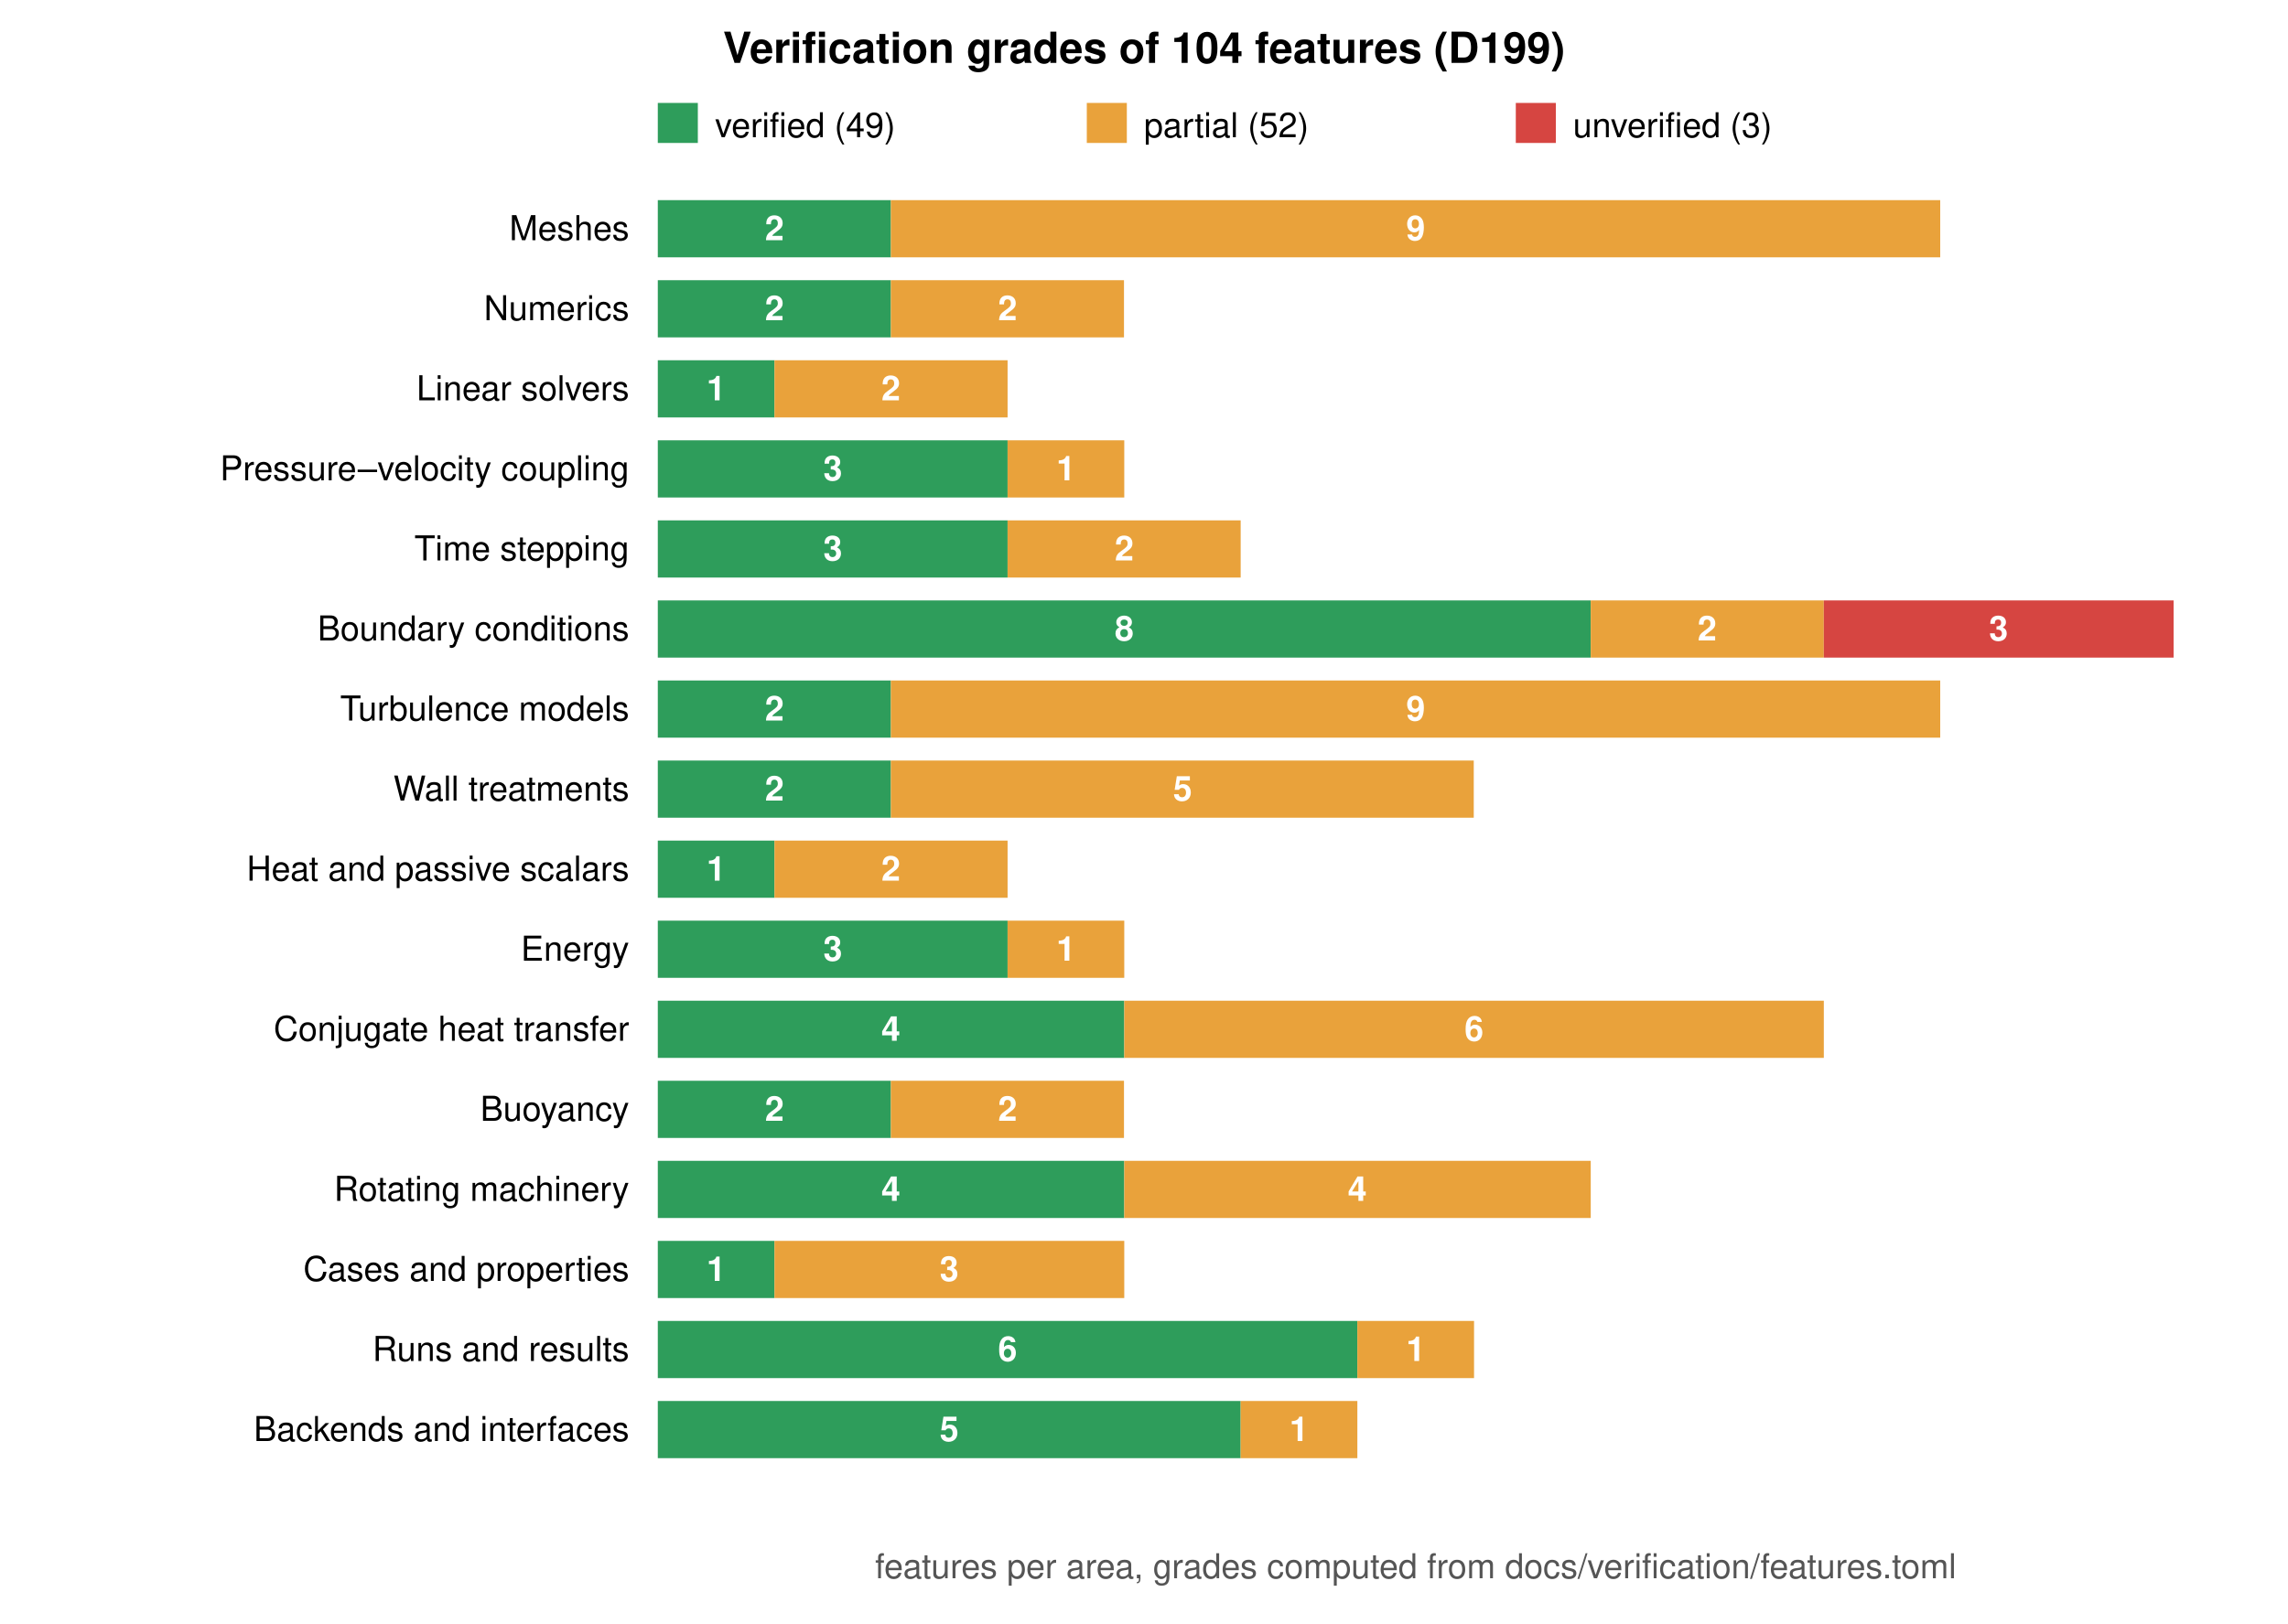
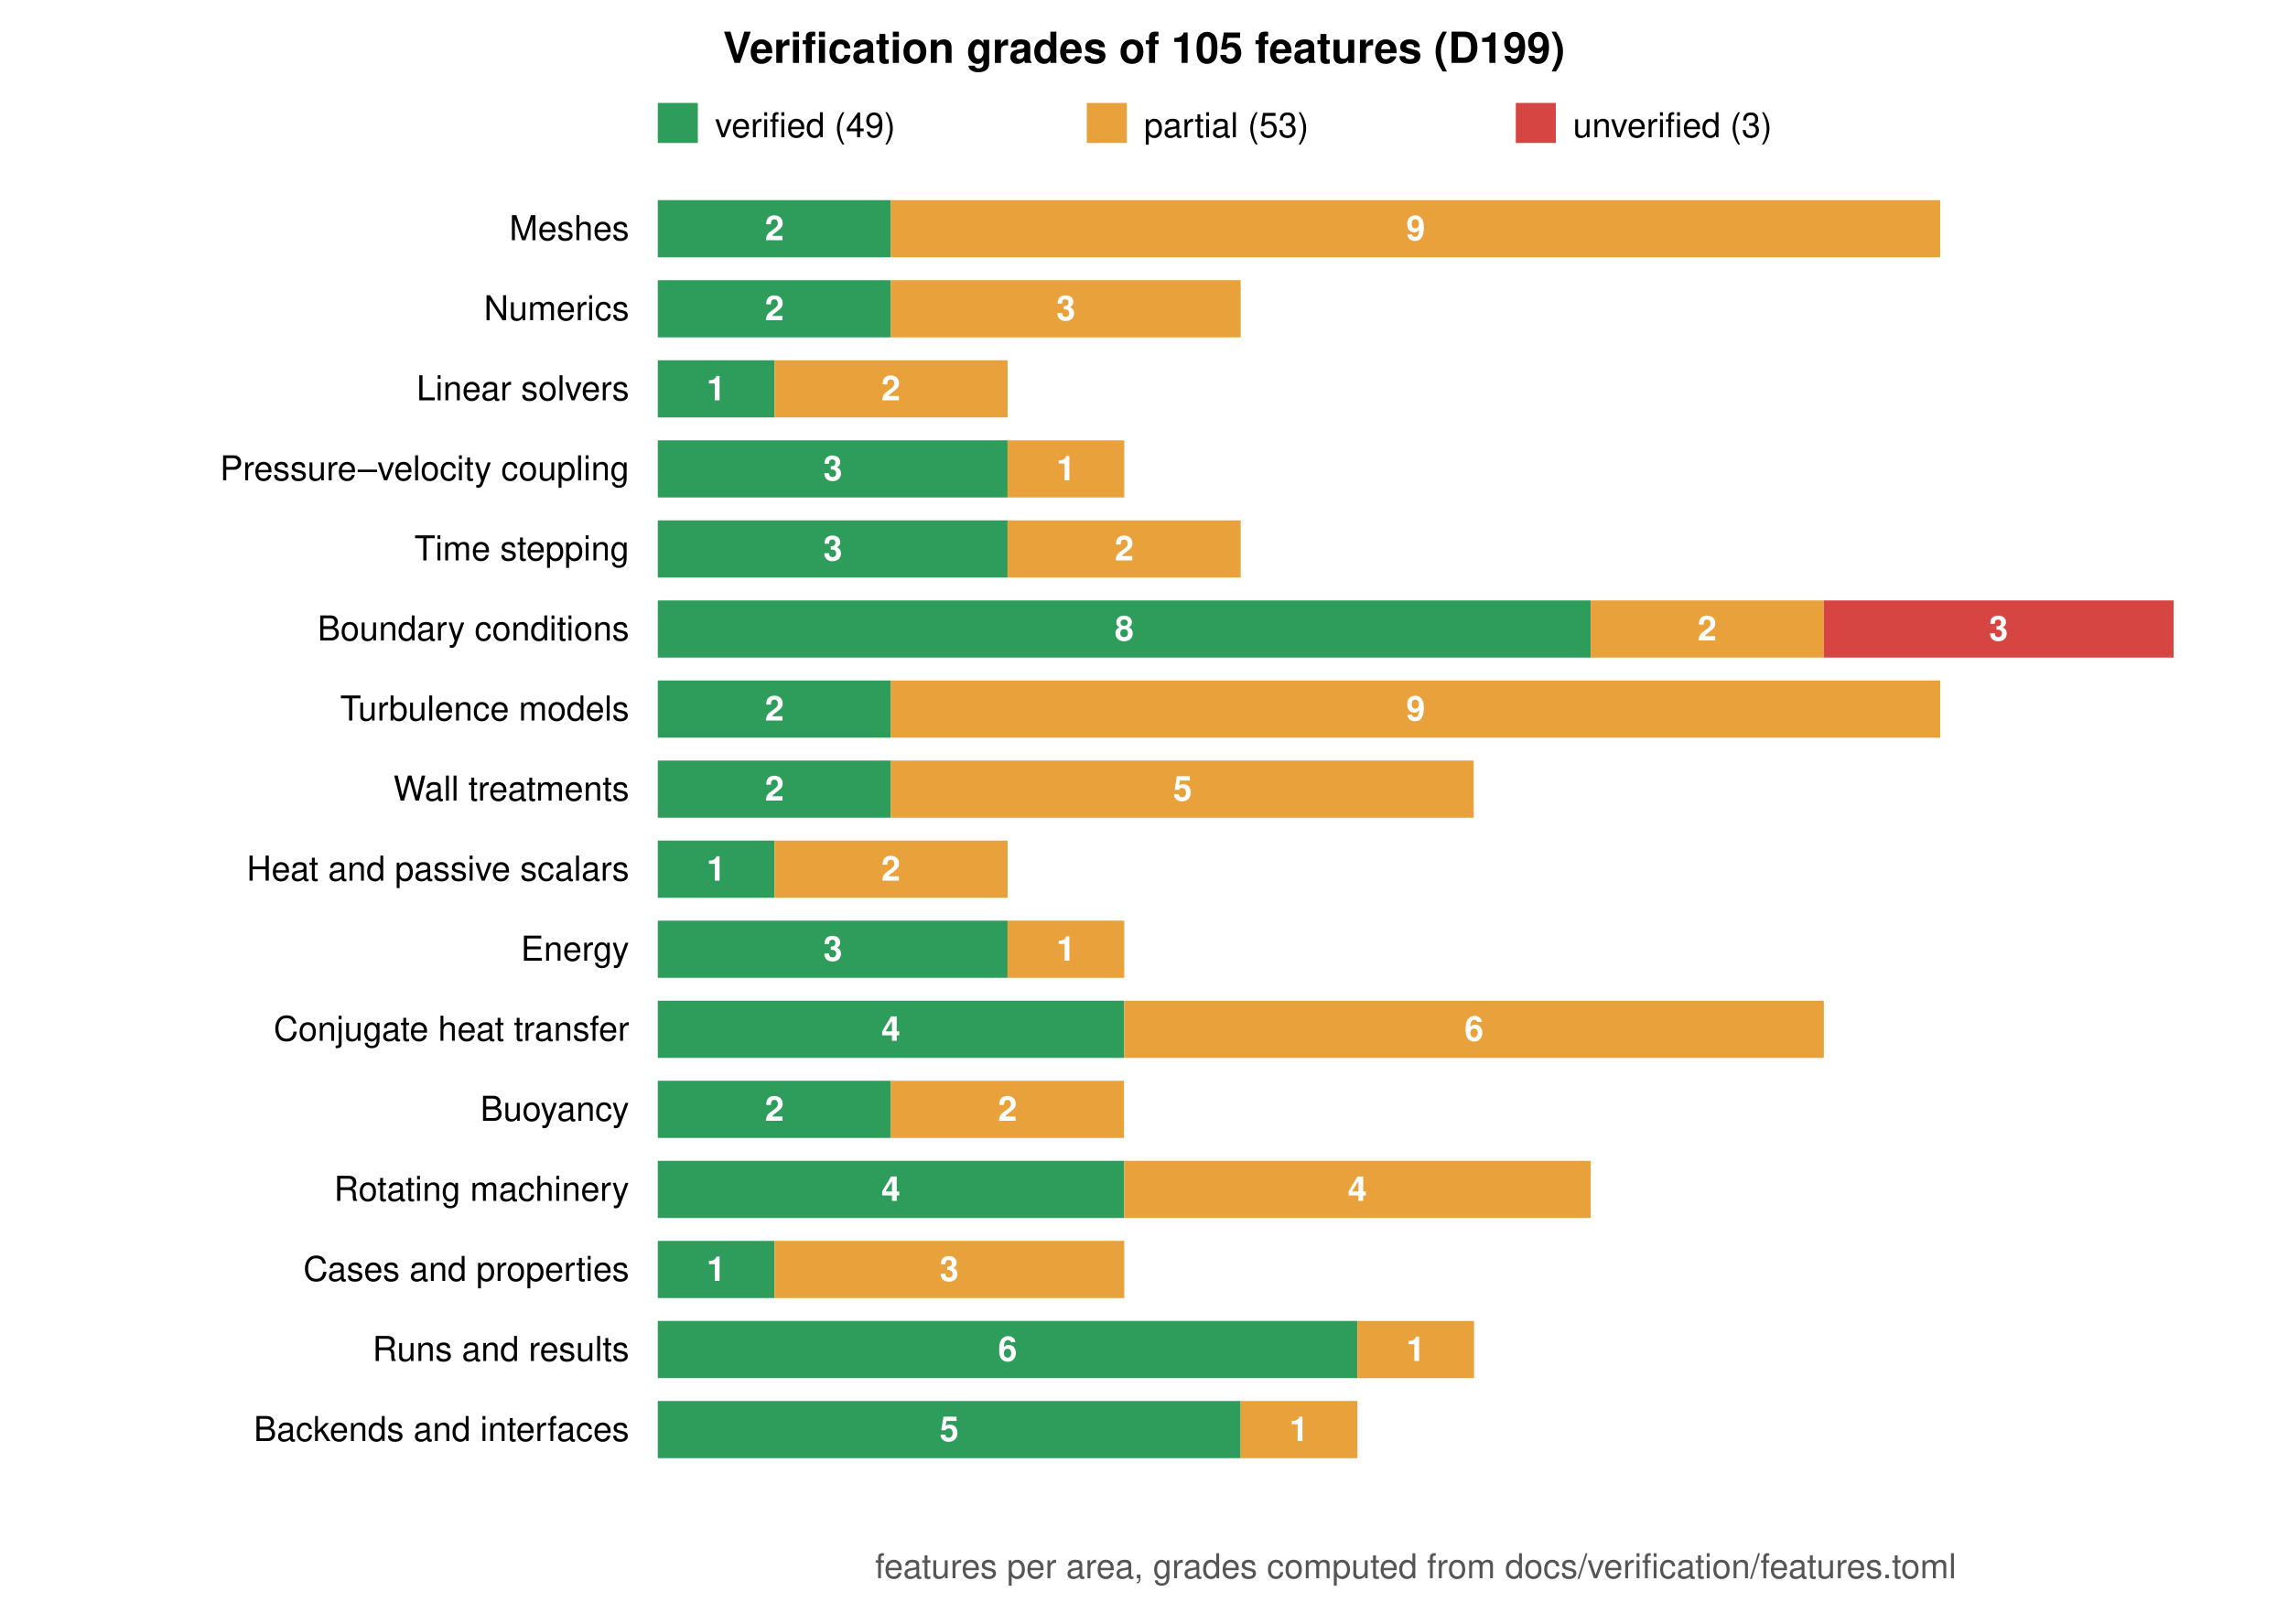
<svg xmlns="http://www.w3.org/2000/svg" viewBox="0 0 800 568" width="800" height="568" font-family="Helvetica, Arial, sans-serif" font-size="12">
  <rect width="800" height="568" fill="white" />
-   <text x="400.0" y="22" text-anchor="middle" font-size="15" font-weight="bold">Verification grades of 104 features (D199)</text>
+   <text x="400.0" y="22" text-anchor="middle" font-size="15" font-weight="bold">Verification grades of 105 features (D199)</text>
  <rect x="230" y="36" width="14" height="14" fill="#2e9d5b" />
  <text x="250" y="48">verified (49)</text>
  <rect x="380" y="36" width="14" height="14" fill="#e9a23b" />
-   <text x="400" y="48">partial (52)</text>
+   <text x="400" y="48">partial (53)</text>
  <rect x="530" y="36" width="14" height="14" fill="#d64541" />
  <text x="550" y="48">unverified (3)</text>
  <text x="220" y="84.0" text-anchor="end">Meshes</text>
  <rect x="230.0" y="70" width="81.5" height="20" fill="#2e9d5b" />
  <text x="270.8" y="84.0" text-anchor="middle" fill="white" font-weight="bold">2</text>
  <rect x="311.5" y="70" width="366.9" height="20" fill="#e9a23b" />
  <text x="495.0" y="84.0" text-anchor="middle" fill="white" font-weight="bold">9</text>
  <text x="220" y="112.0" text-anchor="end">Numerics</text>
  <rect x="230.0" y="98" width="81.5" height="20" fill="#2e9d5b" />
  <text x="270.8" y="112.0" text-anchor="middle" fill="white" font-weight="bold">2</text>
-   <rect x="311.5" y="98" width="81.5" height="20" fill="#e9a23b" />
-   <text x="352.3" y="112.0" text-anchor="middle" fill="white" font-weight="bold">2</text>
+   <rect x="311.5" y="98" width="122.3" height="20" fill="#e9a23b" />
+   <text x="372.7" y="112.0" text-anchor="middle" fill="white" font-weight="bold">3</text>
  <text x="220" y="140.0" text-anchor="end">Linear solvers</text>
  <rect x="230.0" y="126" width="40.8" height="20" fill="#2e9d5b" />
  <text x="250.4" y="140.0" text-anchor="middle" fill="white" font-weight="bold">1</text>
  <rect x="270.8" y="126" width="81.5" height="20" fill="#e9a23b" />
  <text x="311.5" y="140.0" text-anchor="middle" fill="white" font-weight="bold">2</text>
  <text x="220" y="168.0" text-anchor="end">Pressure–velocity coupling</text>
  <rect x="230.0" y="154" width="122.3" height="20" fill="#2e9d5b" />
  <text x="291.2" y="168.0" text-anchor="middle" fill="white" font-weight="bold">3</text>
  <rect x="352.3" y="154" width="40.8" height="20" fill="#e9a23b" />
  <text x="372.7" y="168.0" text-anchor="middle" fill="white" font-weight="bold">1</text>
  <text x="220" y="196.0" text-anchor="end">Time stepping</text>
  <rect x="230.0" y="182" width="122.3" height="20" fill="#2e9d5b" />
  <text x="291.2" y="196.0" text-anchor="middle" fill="white" font-weight="bold">3</text>
  <rect x="352.3" y="182" width="81.5" height="20" fill="#e9a23b" />
  <text x="393.1" y="196.0" text-anchor="middle" fill="white" font-weight="bold">2</text>
  <text x="220" y="224.0" text-anchor="end">Boundary conditions</text>
  <rect x="230.0" y="210" width="326.2" height="20" fill="#2e9d5b" />
  <text x="393.1" y="224.0" text-anchor="middle" fill="white" font-weight="bold">8</text>
  <rect x="556.2" y="210" width="81.5" height="20" fill="#e9a23b" />
  <text x="596.9" y="224.0" text-anchor="middle" fill="white" font-weight="bold">2</text>
  <rect x="637.7" y="210" width="122.3" height="20" fill="#d64541" />
  <text x="698.8" y="224.0" text-anchor="middle" fill="white" font-weight="bold">3</text>
  <text x="220" y="252.0" text-anchor="end">Turbulence models</text>
  <rect x="230.0" y="238" width="81.5" height="20" fill="#2e9d5b" />
  <text x="270.8" y="252.0" text-anchor="middle" fill="white" font-weight="bold">2</text>
  <rect x="311.5" y="238" width="366.9" height="20" fill="#e9a23b" />
  <text x="495.0" y="252.0" text-anchor="middle" fill="white" font-weight="bold">9</text>
  <text x="220" y="280.0" text-anchor="end">Wall treatments</text>
  <rect x="230.0" y="266" width="81.5" height="20" fill="#2e9d5b" />
  <text x="270.8" y="280.0" text-anchor="middle" fill="white" font-weight="bold">2</text>
  <rect x="311.5" y="266" width="203.8" height="20" fill="#e9a23b" />
  <text x="413.5" y="280.0" text-anchor="middle" fill="white" font-weight="bold">5</text>
  <text x="220" y="308.0" text-anchor="end">Heat and passive scalars</text>
  <rect x="230.0" y="294" width="40.8" height="20" fill="#2e9d5b" />
  <text x="250.4" y="308.0" text-anchor="middle" fill="white" font-weight="bold">1</text>
  <rect x="270.8" y="294" width="81.5" height="20" fill="#e9a23b" />
  <text x="311.5" y="308.0" text-anchor="middle" fill="white" font-weight="bold">2</text>
  <text x="220" y="336.0" text-anchor="end">Energy</text>
  <rect x="230.0" y="322" width="122.3" height="20" fill="#2e9d5b" />
  <text x="291.2" y="336.0" text-anchor="middle" fill="white" font-weight="bold">3</text>
  <rect x="352.3" y="322" width="40.8" height="20" fill="#e9a23b" />
  <text x="372.7" y="336.0" text-anchor="middle" fill="white" font-weight="bold">1</text>
  <text x="220" y="364.0" text-anchor="end">Conjugate heat transfer</text>
  <rect x="230.0" y="350" width="163.1" height="20" fill="#2e9d5b" />
  <text x="311.5" y="364.0" text-anchor="middle" fill="white" font-weight="bold">4</text>
  <rect x="393.1" y="350" width="244.6" height="20" fill="#e9a23b" />
  <text x="515.4" y="364.0" text-anchor="middle" fill="white" font-weight="bold">6</text>
  <text x="220" y="392.0" text-anchor="end">Buoyancy</text>
  <rect x="230.0" y="378" width="81.5" height="20" fill="#2e9d5b" />
  <text x="270.8" y="392.0" text-anchor="middle" fill="white" font-weight="bold">2</text>
  <rect x="311.5" y="378" width="81.5" height="20" fill="#e9a23b" />
  <text x="352.3" y="392.0" text-anchor="middle" fill="white" font-weight="bold">2</text>
  <text x="220" y="420.0" text-anchor="end">Rotating machinery</text>
  <rect x="230.0" y="406" width="163.1" height="20" fill="#2e9d5b" />
  <text x="311.5" y="420.0" text-anchor="middle" fill="white" font-weight="bold">4</text>
  <rect x="393.1" y="406" width="163.1" height="20" fill="#e9a23b" />
  <text x="474.6" y="420.0" text-anchor="middle" fill="white" font-weight="bold">4</text>
  <text x="220" y="448.0" text-anchor="end">Cases and properties</text>
  <rect x="230.0" y="434" width="40.8" height="20" fill="#2e9d5b" />
  <text x="250.4" y="448.0" text-anchor="middle" fill="white" font-weight="bold">1</text>
  <rect x="270.8" y="434" width="122.3" height="20" fill="#e9a23b" />
  <text x="331.9" y="448.0" text-anchor="middle" fill="white" font-weight="bold">3</text>
  <text x="220" y="476.0" text-anchor="end">Runs and results</text>
  <rect x="230.0" y="462" width="244.6" height="20" fill="#2e9d5b" />
  <text x="352.3" y="476.0" text-anchor="middle" fill="white" font-weight="bold">6</text>
  <rect x="474.6" y="462" width="40.8" height="20" fill="#e9a23b" />
  <text x="495.0" y="476.0" text-anchor="middle" fill="white" font-weight="bold">1</text>
  <text x="220" y="504.0" text-anchor="end">Backends and interfaces</text>
  <rect x="230.0" y="490" width="203.8" height="20" fill="#2e9d5b" />
  <text x="331.9" y="504.0" text-anchor="middle" fill="white" font-weight="bold">5</text>
  <rect x="433.8" y="490" width="40.8" height="20" fill="#e9a23b" />
  <text x="454.2" y="504.0" text-anchor="middle" fill="white" font-weight="bold">1</text>
  <text x="495.0" y="552" text-anchor="middle" fill="#555">features per area, grades computed from docs/verification/features.toml</text>
</svg>
